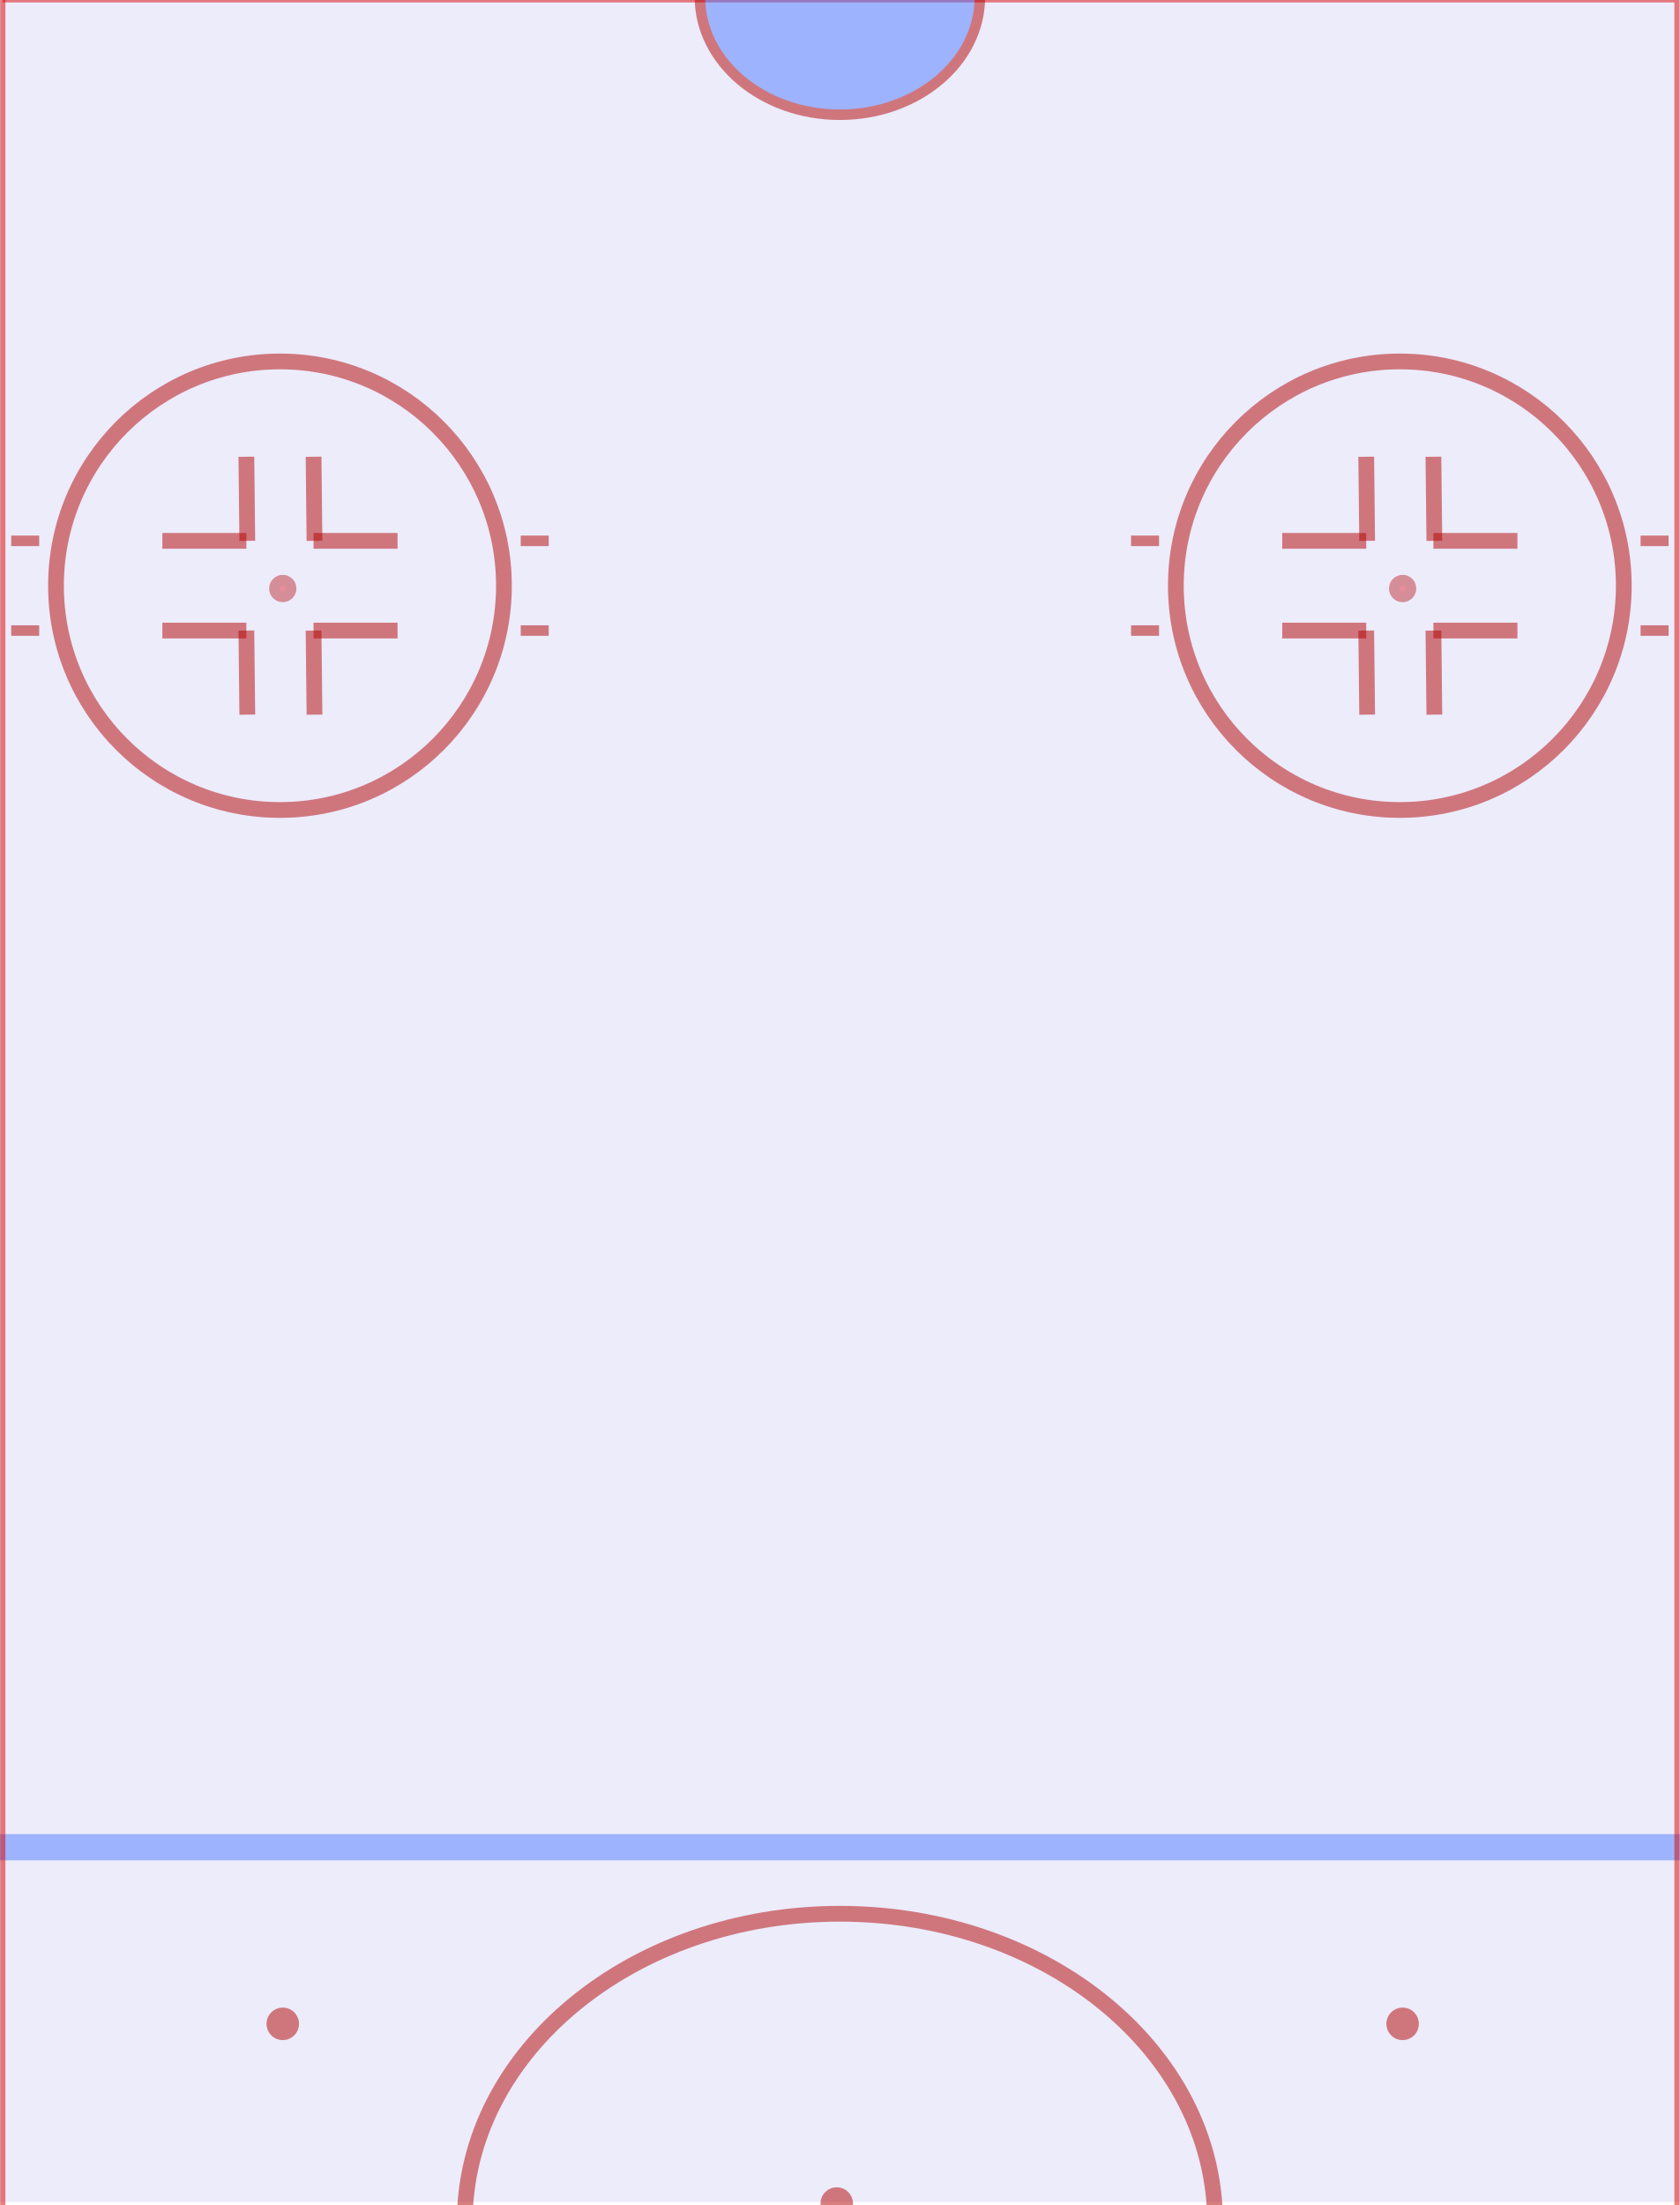
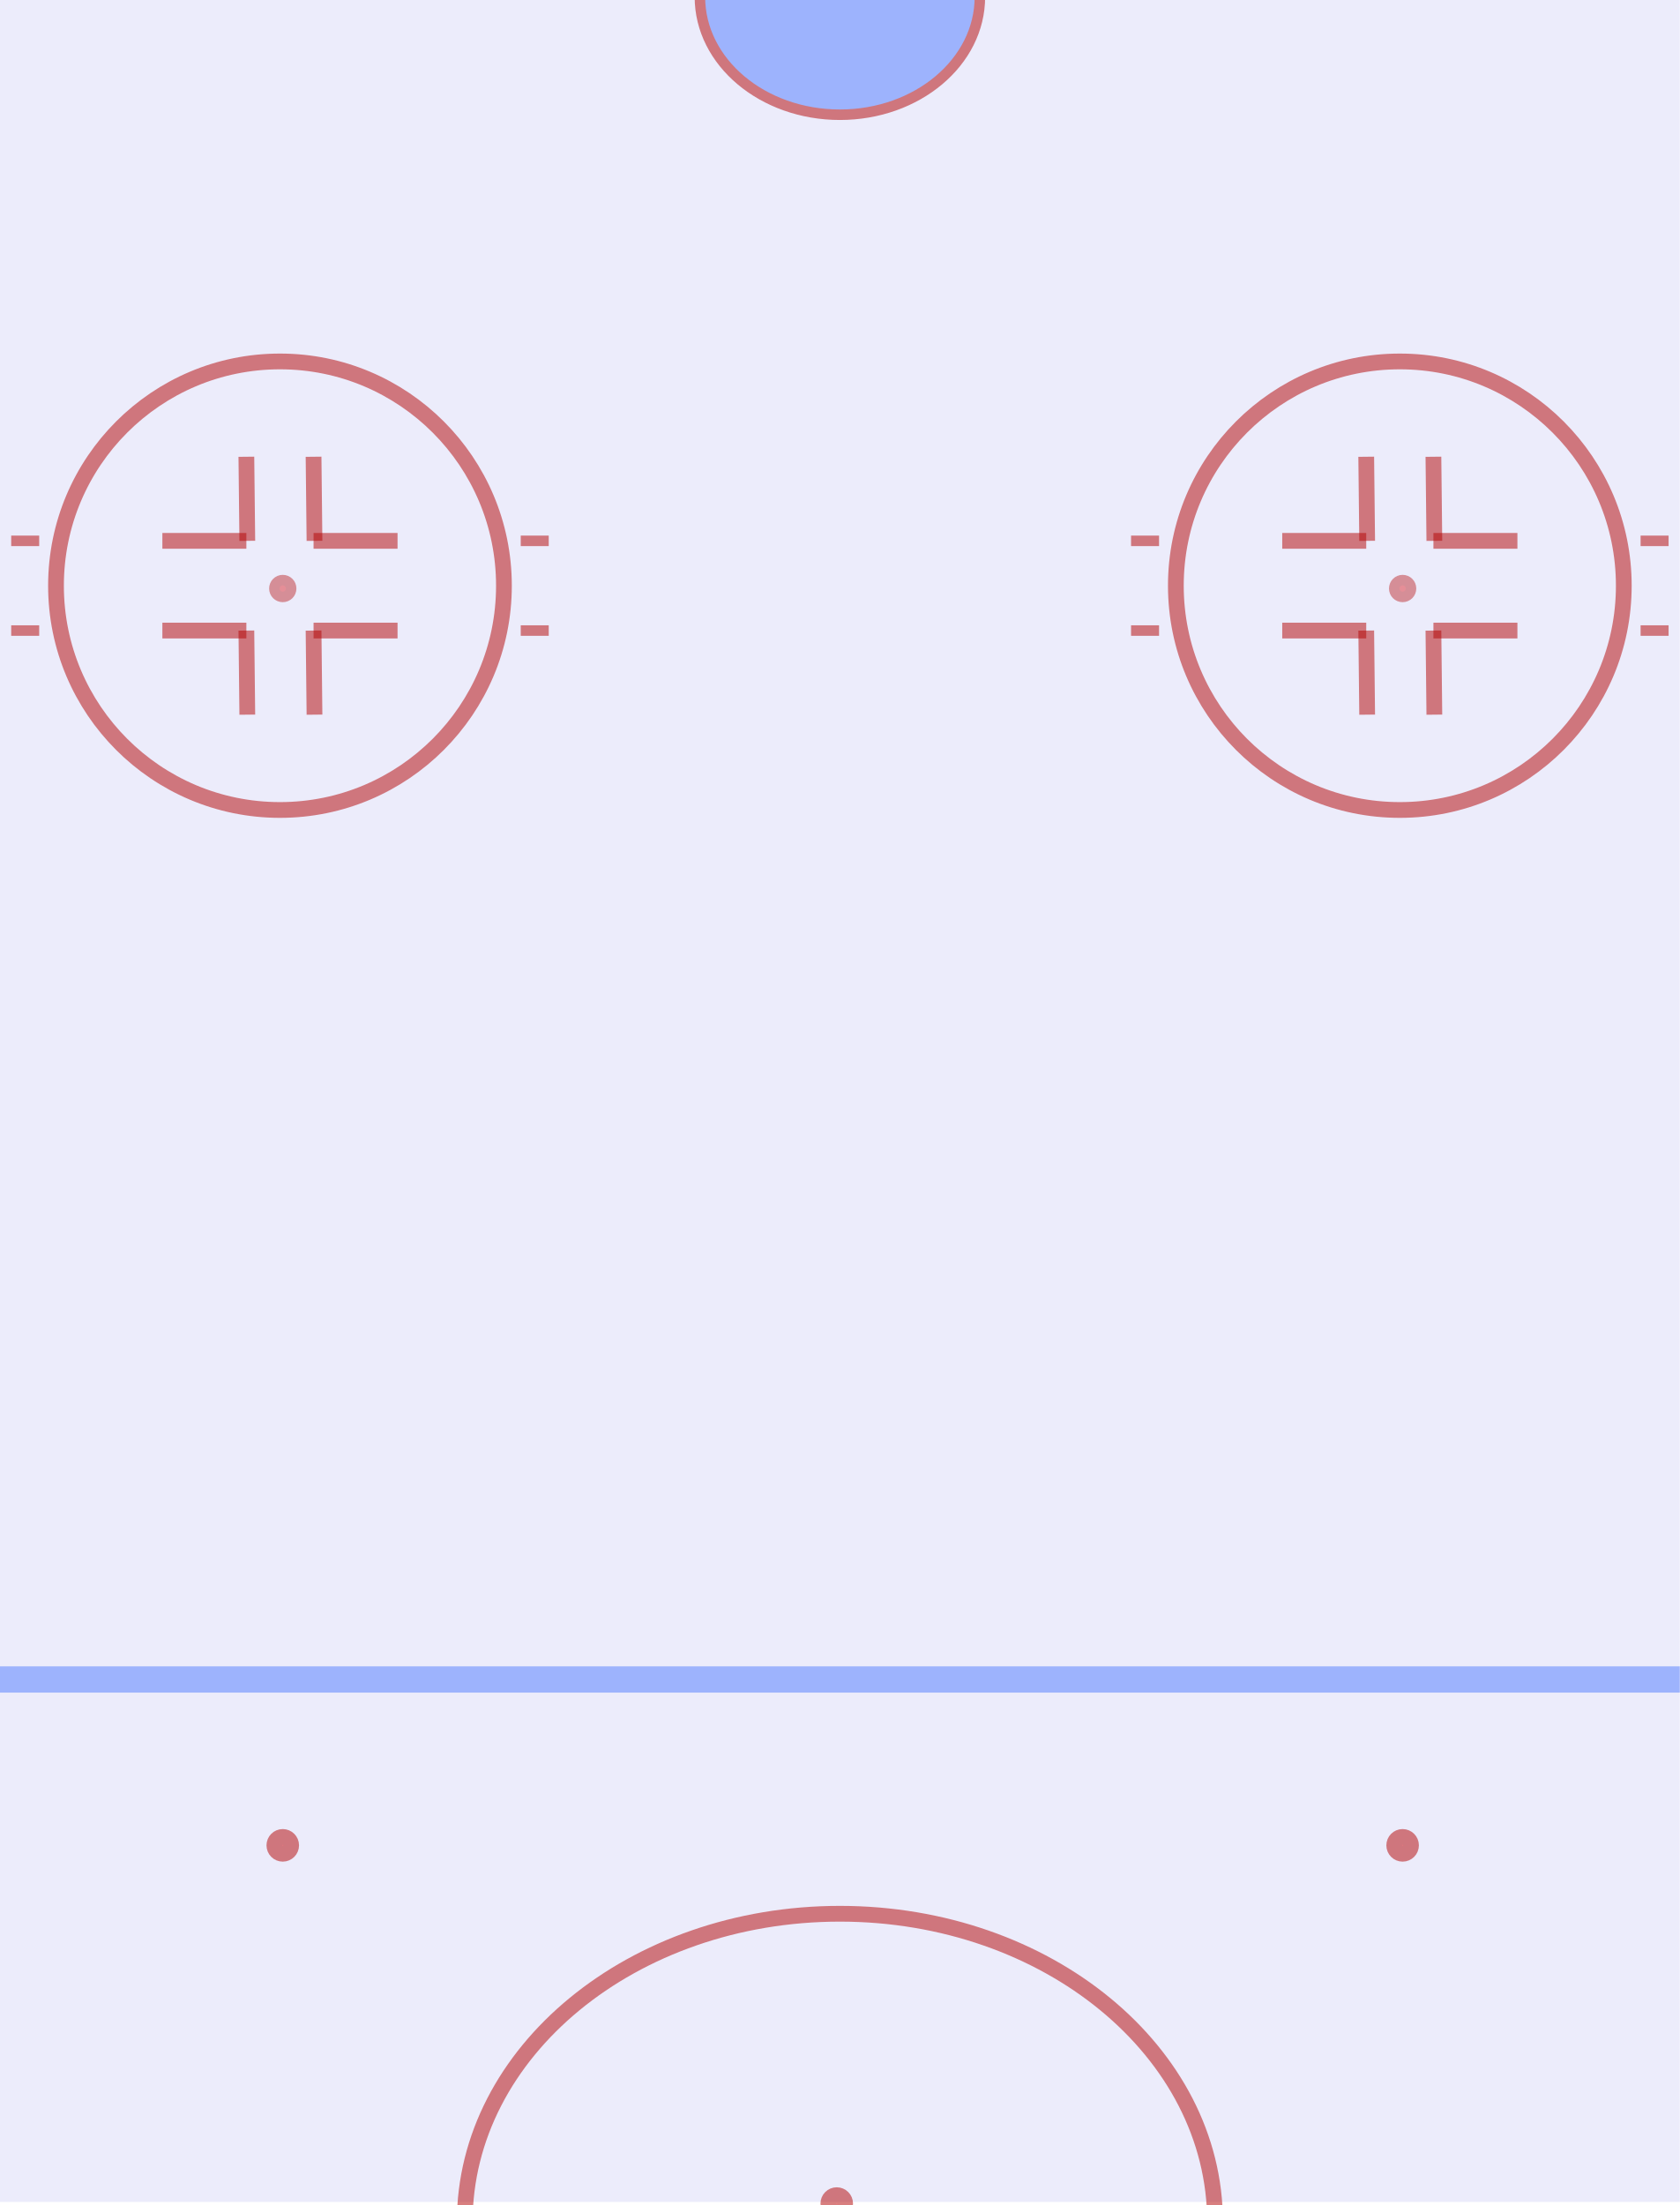
<svg xmlns="http://www.w3.org/2000/svg" width="320px" height="420px" viewBox="0 0 320 420" version="1.1">
  <description>Created with Sketch (http://www.bohemiancoding.com/sketch)</description>
  <defs />
  <g id="Page 1" stroke="none" stroke-width="1" fill="none" fill-rule="evenodd">
-     <g id="Slice 1" transform="translate(-1, -23)">
+     <g id="Slice 1" transform="translate(0, -23)">
      <g id="Page 1">
        <g id="BackGround.fw">
          <g id="Layer%201">
-             <path d="M1,22.427 L321,22.427 L321,442.427 L1,442.427 L1,22.427 L1,22.427 Z M1,22.427" id="Background%20Rectangle" fill="#ECECFB" />
-             <path d="M1,374.854 L321,374.854" id="Offside%20Line" stroke="#4D7AFF" stroke-width="5" opacity="0.502" fill="#B0B0B0" />
-             <path d="M89.533,446.262 C89.533,413.822 121.53,387.524 161,387.524 C200.471,387.524 232.467,413.822 232.467,446.262 C232.467,478.703 200.471,505 161,505 C121.53,505 89.533,478.703 89.533,446.262 L89.533,446.262 L89.533,446.262 Z M89.533,446.262" id="Center%20Circle" stroke="#B20000" stroke-width="3" opacity="0.502" />
-             <path d="M53.267,135.097 C53.267,134.212 53.983,133.495 54.867,133.495 C55.75,133.495 56.467,134.212 56.467,135.097 C56.467,135.982 55.75,136.699 54.867,136.699 C53.983,136.699 53.267,135.982 53.267,135.097 L53.267,135.097 L53.267,135.097 Z M53.267,135.097" id="Top%20Left%20Dot" stroke="#B20000" stroke-width="2" opacity="0.4" fill="#D90000" />
-             <path d="M266.6,135.097 C266.6,134.212 267.316,133.495 268.2,133.495 C269.084,133.495 269.8,134.212 269.8,135.097 C269.8,135.982 269.084,136.699 268.2,136.699 C267.316,136.699 266.6,135.982 266.6,135.097 L266.6,135.097 L266.6,135.097 Z M266.6,135.097" id="Top%20Right%20Dot" stroke="#B20000" stroke-width="2" opacity="0.4" fill="#D90000" />
-             <path d="M266.6,408.495 C266.6,407.61 267.316,406.893 268.2,406.893 C269.084,406.893 269.8,407.61 269.8,408.495 C269.8,409.38 269.084,410.097 268.2,410.097 C267.316,410.097 266.6,409.38 266.6,408.495 L266.6,408.495 L266.6,408.495 Z M266.6,408.495" id="Bottom%20Right%20Dot" stroke="#B20000" stroke-width="3" opacity="0.502" fill="#D90000" />
-             <path d="M53.267,408.495 C53.267,407.61 53.983,406.893 54.867,406.893 C55.75,406.893 56.467,407.61 56.467,408.495 C56.467,409.38 55.75,410.097 54.867,410.097 C53.983,410.097 53.267,409.38 53.267,408.495 L53.267,408.495 L53.267,408.495 Z M53.267,408.495" id="Bottom%20Left%20Dot" stroke="#B20000" stroke-width="3" opacity="0.502" fill="#D90000" />
-             <path d="M158.8,442.728 C158.8,441.843 159.516,441.126 160.4,441.126 C161.284,441.126 162,441.843 162,442.728 C162,443.613 161.284,444.33 160.4,444.33 C159.516,444.33 158.8,443.613 158.8,442.728 L158.8,442.728 L158.8,442.728 Z M158.8,442.728" id="Ceneter%20Dot" stroke="#B20000" stroke-width="3" opacity="0.502" fill="#D90000" />
-             <path d="M1.533,3 L1.533,462.961" id="Left%20Edge" stroke="#D90000" opacity="0.502" />
-             <path d="M1.533,22.961 L320.467,22.961 L320.467,462.961" id="Top%20and%20right%20edge" stroke="#D90000" opacity="0.502" />
-             <path d="M225,134.563 C225,110.97 244.102,91.845 267.667,91.845 C291.231,91.845 310.333,110.97 310.333,134.563 C310.333,158.156 291.231,177.282 267.667,177.282 C244.102,177.282 225,158.156 225,134.563 L225,134.563 L225,134.563 Z M225,134.563" id="Right%20Circle" stroke="#B20000" stroke-width="3" opacity="0.502" />
-             <path d="M11.667,134.563 C11.667,110.97 30.769,91.845 54.333,91.845 C77.898,91.845 97,110.97 97,134.563 C97,158.156 77.898,177.282 54.333,177.282 C30.769,177.282 11.667,158.156 11.667,134.563 L11.667,134.563 L11.667,134.563 Z M11.667,134.563" id="Left%20Circle" stroke="#B20000" stroke-width="3" opacity="0.502" />
-             <path d="M261.267,143.107 L261.444,159.126" id="RCBLD" stroke="#B20000" stroke-width="3" opacity="0.502" />
-             <path d="M274.067,143.107 L274.244,159.126" id="RCBRD" stroke="#B20000" stroke-width="3" opacity="0.502" />
-             <path d="M274.067,110 L274.244,126.019" id="RCTRU" stroke="#B20000" stroke-width="3" opacity="0.502" />
-             <path d="M261.267,110 L261.444,126.019" id="RCTLU" stroke="#B20000" stroke-width="3" opacity="0.502" />
-             <path d="M47.933,110 L48.111,126.019" id="LCTLU" stroke="#B20000" stroke-width="3" opacity="0.502" />
-             <path d="M60.733,110 L60.911,126.019" id="LCTRU" stroke="#B20000" stroke-width="3" opacity="0.502" />
-             <path d="M60.733,143.107 L60.911,159.126" id="LCBRD" stroke="#B20000" stroke-width="3" opacity="0.502" />
-             <path d="M47.933,143.107 L48.111,159.126" id="LCBLD" stroke="#B20000" stroke-width="3" opacity="0.502" />
-             <path d="M60.733,126.019 L76.733,126.019" id="LCTRR" stroke="#B20000" stroke-width="3" opacity="0.502" />
-             <path d="M31.933,126.019 L47.933,126.019" id="LCTLL" stroke="#B20000" stroke-width="3" opacity="0.502" />
-             <path d="M31.933,143.107 L47.933,143.107" id="LCBLL" stroke="#B20000" stroke-width="3" opacity="0.502" />
-             <path d="M60.733,143.107 L76.733,143.107" id="LCBRR" stroke="#B20000" stroke-width="3" opacity="0.502" />
-             <path d="M274.067,143.107 L290.067,143.107" id="RCBRR" stroke="#B20000" stroke-width="3" opacity="0.502" />
-             <path d="M274.067,126.019 L290.067,126.019" id="RCTRR" stroke="#B20000" stroke-width="3" opacity="0.502" />
-             <path d="M313.533,126.019 L318.867,126.019" id="RCTR" stroke="#B20000" stroke-width="2" opacity="0.502" />
-             <path d="M313.533,143.107 L318.867,143.107" id="RCBR" stroke="#B20000" stroke-width="2" opacity="0.502" />
-             <path d="M216.467,143.107 L221.8,143.107" id="RCBL" stroke="#B20000" stroke-width="2" opacity="0.502" />
-             <path d="M216.467,126.019 L221.8,126.019" id="RCTL" stroke="#B20000" stroke-width="2" opacity="0.502" />
-             <path d="M100.2,126.019 L105.533,126.019" id="LCTR" stroke="#B20000" stroke-width="2" opacity="0.502" />
-             <path d="M100.2,143.107 L105.533,143.107" id="LCBR" stroke="#B20000" stroke-width="2" opacity="0.502" />
-             <path d="M3.133,143.107 L8.467,143.107" id="LCBL" stroke="#B20000" stroke-width="2" opacity="0.502" />
-             <path d="M3.133,126.019 L8.467,126.019" id="LCTL" stroke="#B20000" stroke-width="2" opacity="0.502" />
-             <path d="M245.267,126.019 L261.267,126.019" id="RCTLL" stroke="#B20000" stroke-width="3" opacity="0.502" />
-             <path d="M245.267,143.107 L261.267,143.107" id="RCBLL" stroke="#B20000" stroke-width="3" opacity="0.502" />
-             <path d="M134.333,22.427 C134.333,10.041 146.272,0 161,0 C175.728,0 187.667,10.041 187.667,22.427 C187.667,34.814 175.728,44.854 161,44.854 C146.272,44.854 134.333,34.814 134.333,22.427 L134.333,22.427 L134.333,22.427 Z M134.333,22.427" id="Ellipse" stroke="#B20000" stroke-width="2" opacity="0.502" fill="#4D7AFF" />
+             <path d="M0,22.427 L320,22.427 L320,442.427 L0,442.427 L0,22.427 L0,22.427 Z M0,22.427" id="Background%20Rectangle" fill="#ECECFB" />
+             <path d="M0,342.9 L320,342.9" id="Offside%20Line" stroke="#4D7AFF" stroke-width="5" opacity="0.502" fill="#B0B0B0" />
+             <path d="M88.533,446.262 C88.533,413.822 120.53,387.524 160,387.524 C199.471,387.524 231.467,413.822 231.467,446.262 C231.467,478.703 199.471,505 160,505 C120.53,505 88.533,478.703 88.533,446.262 L88.533,446.262 L88.533,446.262 Z M88.533,446.262" id="Center%20Circle" stroke="#B20000" stroke-width="3" opacity="0.502" />
+             <path d="M52.267,135.097 C52.267,134.212 52.983,133.495 53.867,133.495 C54.75,133.495 55.467,134.212 55.467,135.097 C55.467,135.982 54.75,136.699 53.867,136.699 C52.983,136.699 52.267,135.982 52.267,135.097 L52.267,135.097 L52.267,135.097 Z M52.267,135.097" id="Top%20Left%20Dot" stroke="#B20000" stroke-width="2" opacity="0.4" fill="#D90000" />
+             <path d="M265.6,135.097 C265.6,134.212 266.316,133.495 267.2,133.495 C268.084,133.495 268.8,134.212 268.8,135.097 C268.8,135.982 268.084,136.699 267.2,136.699 C266.316,136.699 265.6,135.982 265.6,135.097 L265.6,135.097 L265.6,135.097 Z M265.6,135.097" id="Top%20Right%20Dot" stroke="#B20000" stroke-width="2" opacity="0.4" fill="#D90000" />
+             <path d="M265.6,374.495 C265.6,373.61 266.316,372.893 267.2,372.893 C268.084,372.893 268.8,373.61 268.8,374.495 C268.8,375.38 268.084,376.097 267.2,376.097 C266.316,376.097 265.6,375.38 265.6,374.495 L265.6,374.495 L265.6,374.495 Z M265.6,374.495" id="Bottom%20Right%20Dot" stroke="#B20000" stroke-width="3" opacity="0.502" fill="#D90000" />
+             <path d="M52.267,374.495 C52.267,373.61 52.983,372.893 53.867,372.893 C54.75,372.893 55.467,373.61 55.467,374.495 C55.467,375.38 54.75,376.097 53.867,376.097 C52.983,376.097 52.267,375.38 52.267,374.495 L52.267,374.495 L52.267,374.495 Z M52.267,374.495" id="Bottom%20Left%20Dot" stroke="#B20000" stroke-width="3" opacity="0.502" fill="#D90000" />
+             <path d="M157.8,442.728 C157.8,441.843 158.516,441.126 159.4,441.126 C160.284,441.126 161,441.843 161,442.728 C161,443.613 160.284,444.33 159.4,444.33 C158.516,444.33 157.8,443.613 157.8,442.728 L157.8,442.728 L157.8,442.728 Z M157.8,442.728" id="Ceneter%20Dot" stroke="#B20000" stroke-width="3" opacity="0.502" fill="#D90000" />
+             <path d="M224,134.563 C224,110.97 243.102,91.845 266.667,91.845 C290.231,91.845 309.333,110.97 309.333,134.563 C309.333,158.156 290.231,177.282 266.667,177.282 C243.102,177.282 224,158.156 224,134.563 L224,134.563 L224,134.563 Z M224,134.563" id="Right%20Circle" stroke="#B20000" stroke-width="3" opacity="0.502" />
+             <path d="M10.667,134.563 C10.667,110.97 29.769,91.845 53.333,91.845 C76.898,91.845 96,110.97 96,134.563 C96,158.156 76.898,177.282 53.333,177.282 C29.769,177.282 10.667,158.156 10.667,134.563 L10.667,134.563 L10.667,134.563 Z M10.667,134.563" id="Left%20Circle" stroke="#B20000" stroke-width="3" opacity="0.502" />
+             <path d="M260.267,143.107 L260.444,159.126" id="RCBLD" stroke="#B20000" stroke-width="3" opacity="0.502" />
+             <path d="M273.067,143.107 L273.244,159.126" id="RCBRD" stroke="#B20000" stroke-width="3" opacity="0.502" />
+             <path d="M273.067,110 L273.244,126.019" id="RCTRU" stroke="#B20000" stroke-width="3" opacity="0.502" />
+             <path d="M260.267,110 L260.444,126.019" id="RCTLU" stroke="#B20000" stroke-width="3" opacity="0.502" />
+             <path d="M46.933,110 L47.111,126.019" id="LCTLU" stroke="#B20000" stroke-width="3" opacity="0.502" />
+             <path d="M59.733,110 L59.911,126.019" id="LCTRU" stroke="#B20000" stroke-width="3" opacity="0.502" />
+             <path d="M59.733,143.107 L59.911,159.126" id="LCBRD" stroke="#B20000" stroke-width="3" opacity="0.502" />
+             <path d="M46.933,143.107 L47.111,159.126" id="LCBLD" stroke="#B20000" stroke-width="3" opacity="0.502" />
+             <path d="M59.733,126.019 L75.733,126.019" id="LCTRR" stroke="#B20000" stroke-width="3" opacity="0.502" />
+             <path d="M30.933,126.019 L46.933,126.019" id="LCTLL" stroke="#B20000" stroke-width="3" opacity="0.502" />
+             <path d="M30.933,143.107 L46.933,143.107" id="LCBLL" stroke="#B20000" stroke-width="3" opacity="0.502" />
+             <path d="M59.733,143.107 L75.733,143.107" id="LCBRR" stroke="#B20000" stroke-width="3" opacity="0.502" />
+             <path d="M273.067,143.107 L289.067,143.107" id="RCBRR" stroke="#B20000" stroke-width="3" opacity="0.502" />
+             <path d="M273.067,126.019 L289.067,126.019" id="RCTRR" stroke="#B20000" stroke-width="3" opacity="0.502" />
+             <path d="M312.533,126.019 L317.867,126.019" id="RCTR" stroke="#B20000" stroke-width="2" opacity="0.502" />
+             <path d="M312.533,143.107 L317.867,143.107" id="RCBR" stroke="#B20000" stroke-width="2" opacity="0.502" />
+             <path d="M215.467,143.107 L220.8,143.107" id="RCBL" stroke="#B20000" stroke-width="2" opacity="0.502" />
+             <path d="M215.467,126.019 L220.8,126.019" id="RCTL" stroke="#B20000" stroke-width="2" opacity="0.502" />
+             <path d="M99.2,126.019 L104.533,126.019" id="LCTR" stroke="#B20000" stroke-width="2" opacity="0.502" />
+             <path d="M99.2,143.107 L104.533,143.107" id="LCBR" stroke="#B20000" stroke-width="2" opacity="0.502" />
+             <path d="M2.133,143.107 L7.467,143.107" id="LCBL" stroke="#B20000" stroke-width="2" opacity="0.502" />
+             <path d="M2.133,126.019 L7.467,126.019" id="LCTL" stroke="#B20000" stroke-width="2" opacity="0.502" />
+             <path d="M244.267,126.019 L260.267,126.019" id="RCTLL" stroke="#B20000" stroke-width="3" opacity="0.502" />
+             <path d="M244.267,143.107 L260.267,143.107" id="RCBLL" stroke="#B20000" stroke-width="3" opacity="0.502" />
+             <path d="M133.333,22.427 C133.333,10.041 145.272,0 160,0 C174.728,0 186.667,10.041 186.667,22.427 C186.667,34.814 174.728,44.854 160,44.854 C145.272,44.854 133.333,34.814 133.333,22.427 L133.333,22.427 L133.333,22.427 Z M133.333,22.427" id="Ellipse" stroke="#B20000" stroke-width="2" opacity="0.502" fill="#4D7AFF" />
          </g>
        </g>
      </g>
    </g>
  </g>
</svg>
